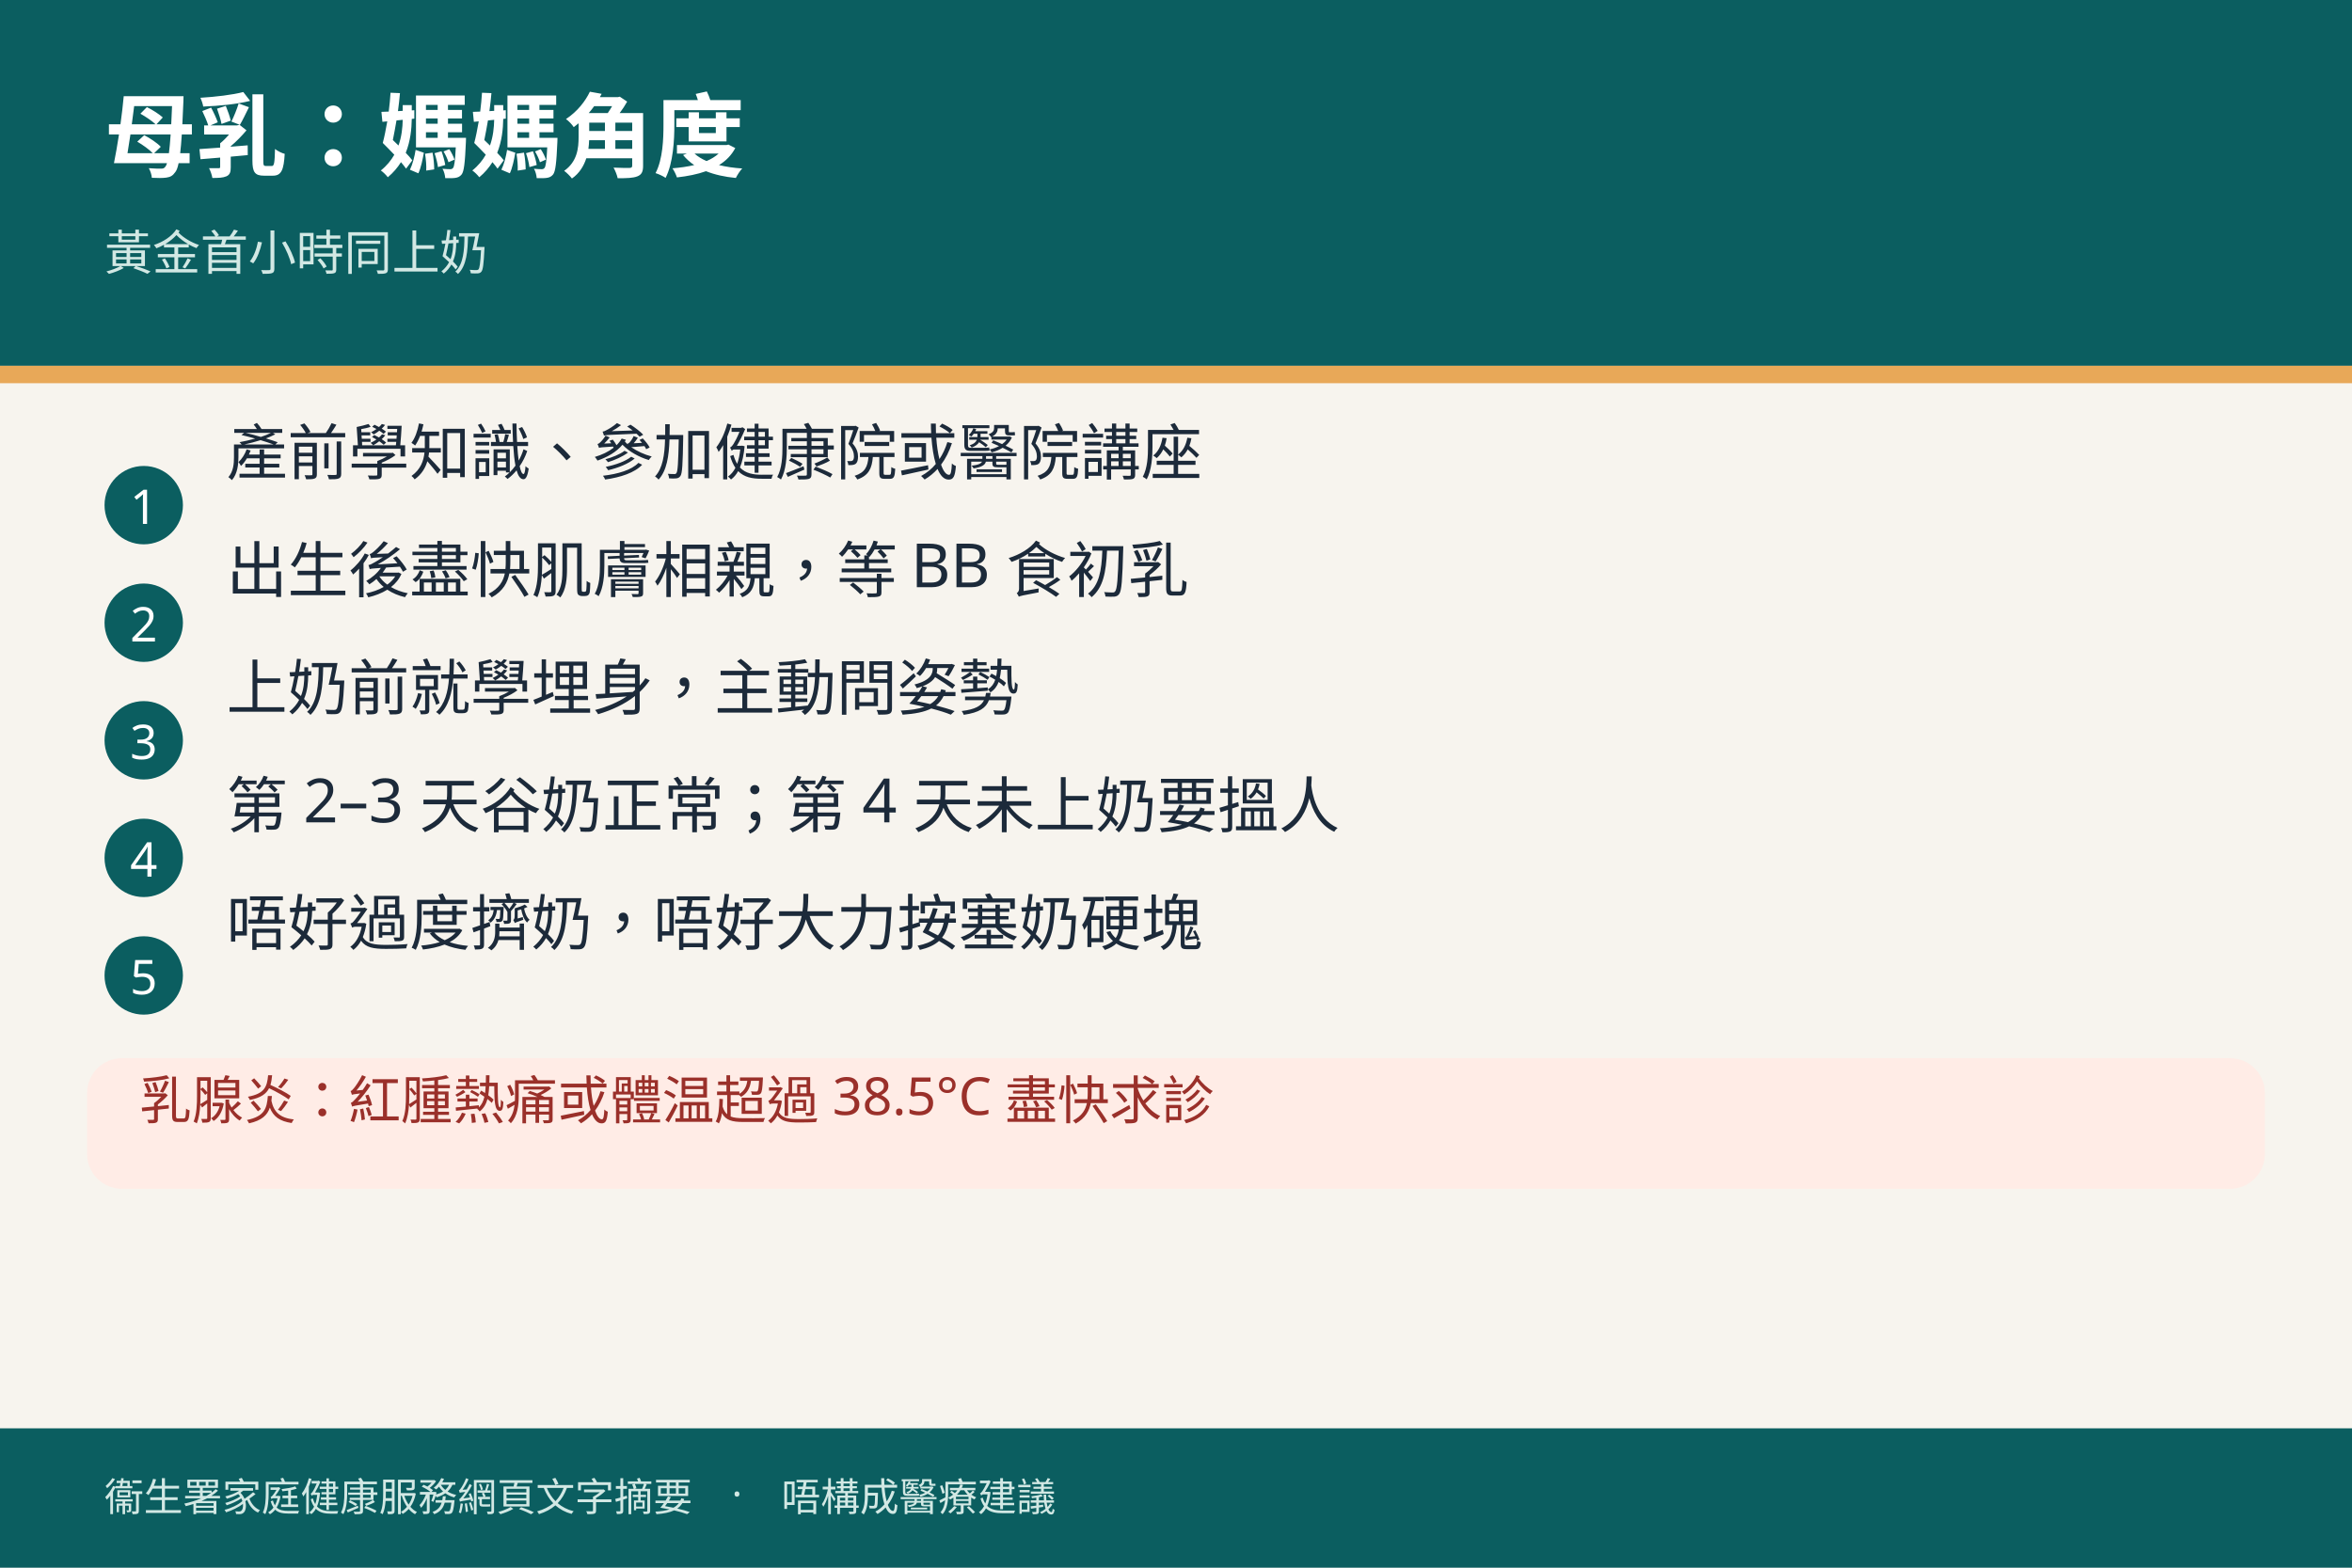
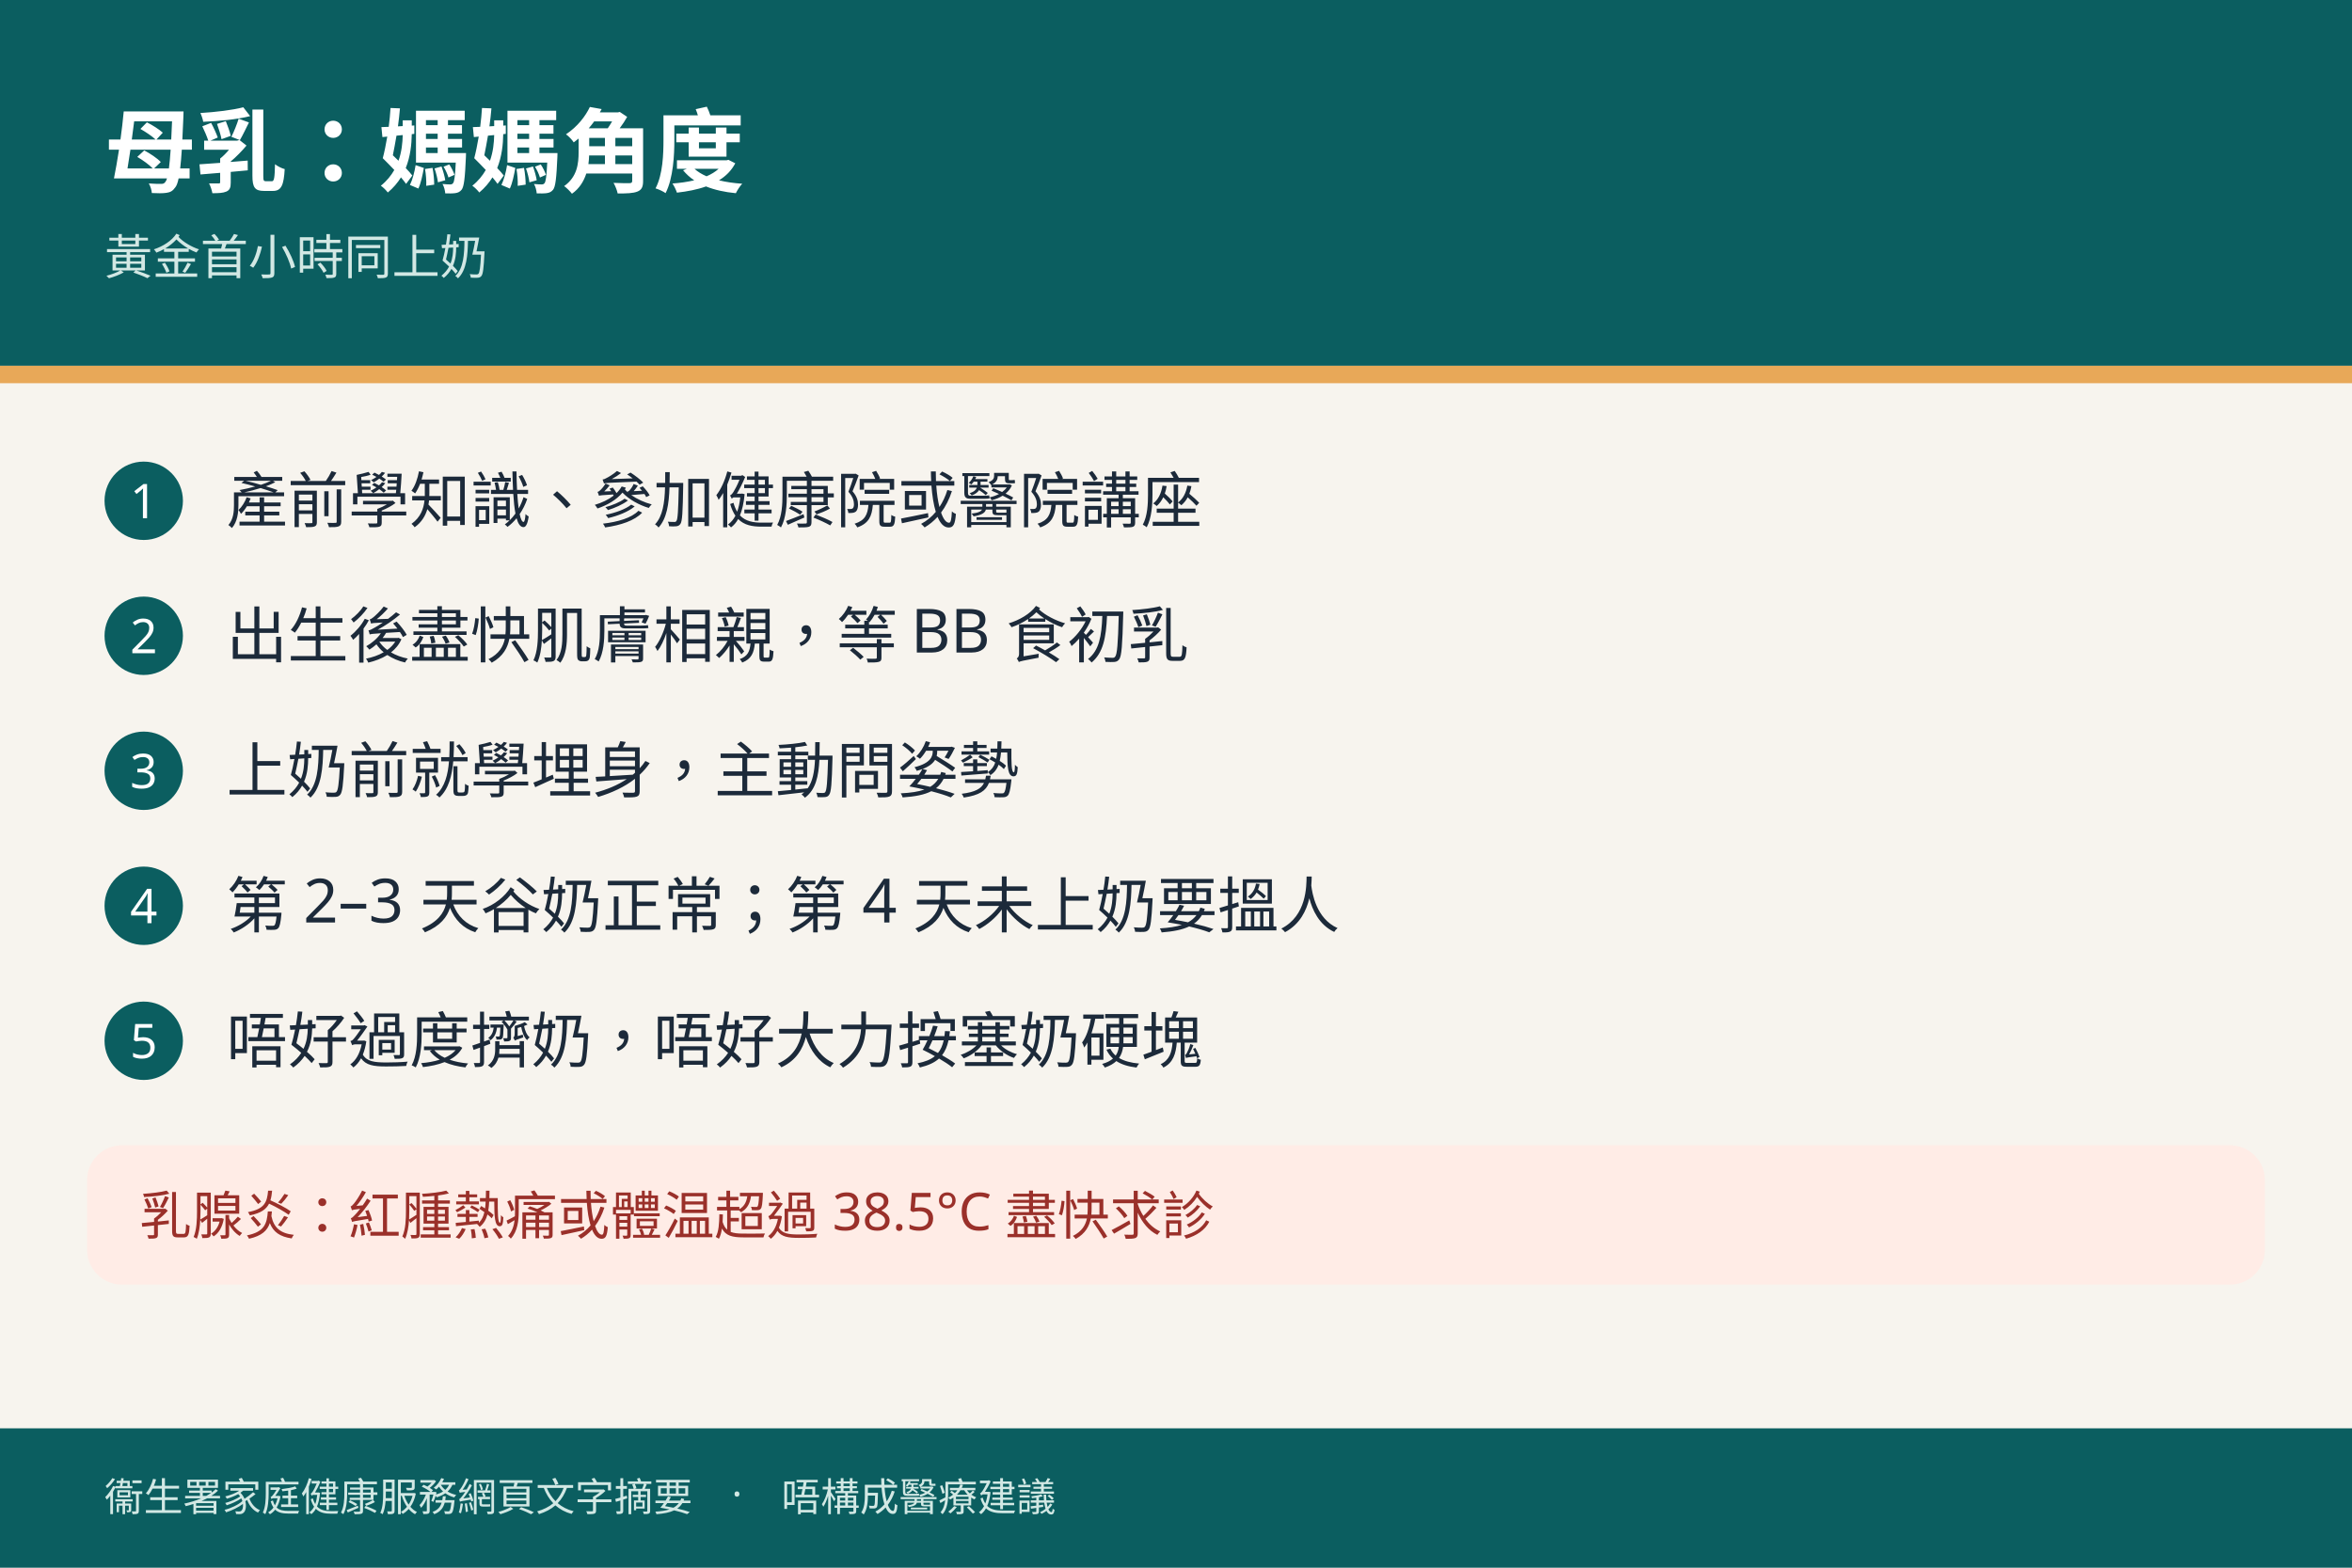
<svg xmlns="http://www.w3.org/2000/svg" viewBox="0 0 1080 720" width="100%" role="img" xml:lang="zh-Hant-HK">
  <style>text{font-family:"PingFang HK","Heiti TC","Noto Sans TC","Hiragino Sans CNS",sans-serif}</style>
  <rect width="1080" height="720" fill="#f7f4ee" />
  <rect width="1080" height="168" fill="#0b5e60" />
  <rect y="168" width="1080" height="8" fill="#e8a858" />
-   <text x="48" y="78" fill="#ffffff" font-size="42" font-weight="600">母乳：媽媽角度</text>
-   <text x="48" y="124" fill="#d2e8e4" font-size="22">黃金首小時同上奶</text>
-   <circle cx="66" cy="232" r="18" fill="#0b5e60" />
-   <text x="66" y="233" fill="#ffffff" font-size="22" text-anchor="middle" dominant-baseline="middle">1</text>
-   <text x="104" y="218" fill="#1c2a3a" font-size="28">產前學知識、參加健康院或醫院講座</text>
-   <circle cx="66" cy="286" r="18" fill="#0b5e60" />
-   <text x="66" y="287" fill="#ffffff" font-size="22" text-anchor="middle" dominant-baseline="middle">2</text>
-   <text x="104" y="272" fill="#1c2a3a" font-size="28">出生後盡快肌膚相親，等 BB 食初乳</text>
-   <circle cx="66" cy="340" r="18" fill="#0b5e60" />
-   <text x="66" y="341" fill="#ffffff" font-size="22" text-anchor="middle" dominant-baseline="middle">3</text>
-   <text x="104" y="326" fill="#1c2a3a" font-size="28">上奶前就學埋身，主動問姿勢</text>
-   <circle cx="66" cy="394" r="18" fill="#0b5e60" />
-   <text x="66" y="395" fill="#ffffff" font-size="22" text-anchor="middle" dominant-baseline="middle">4</text>
-   <text x="104" y="380" fill="#1c2a3a" font-size="28">第 2–3 天谷奶正常；第 4 天未上奶要搵人</text>
-   <circle cx="66" cy="448" r="18" fill="#0b5e60" />
-   <text x="66" y="449" fill="#ffffff" font-size="22" text-anchor="middle" dominant-baseline="middle">5</text>
-   <text x="104" y="434" fill="#1c2a3a" font-size="28">唔好過度擠奶，唔好大力按塞奶硬塊</text>
-   <rect x="40" y="486" width="1000" height="60" rx="16" fill="#ffece6" />
-   <text x="64" y="514" fill="#9a302a" font-size="24">乳腺炎：紅腫熱痛或體温超過 38.5°C 盡快求診</text>
+   <text x="48" y="70" dy="15" fill="#ffffff" font-size="42" font-weight="600">母乳：媽媽角度</text>
+   <text x="48" y="118" dy="8" fill="#d2e8e4" font-size="22">黃金首小時同上奶</text>
+   <circle cx="66" cy="230" r="18" fill="#0b5e60" />
+   <text x="66" y="230" dy="8" fill="#ffffff" font-size="22" text-anchor="middle">1</text>
+   <text x="104" y="230" dy="10" fill="#1c2a3a" font-size="28">產前學知識、參加健康院或醫院講座</text>
+   <circle cx="66" cy="292" r="18" fill="#0b5e60" />
+   <text x="66" y="292" dy="8" fill="#ffffff" font-size="22" text-anchor="middle">2</text>
+   <text x="104" y="292" dy="10" fill="#1c2a3a" font-size="28">出生後盡快肌膚相親，等 BB 食初乳</text>
+   <circle cx="66" cy="354" r="18" fill="#0b5e60" />
+   <text x="66" y="354" dy="8" fill="#ffffff" font-size="22" text-anchor="middle">3</text>
+   <text x="104" y="354" dy="10" fill="#1c2a3a" font-size="28">上奶前就學埋身，主動問姿勢</text>
+   <circle cx="66" cy="416" r="18" fill="#0b5e60" />
+   <text x="66" y="416" dy="8" fill="#ffffff" font-size="22" text-anchor="middle">4</text>
+   <text x="104" y="416" dy="10" fill="#1c2a3a" font-size="28">第 2–3 天谷奶正常；第 4 天未上奶要搵人</text>
+   <circle cx="66" cy="478" r="18" fill="#0b5e60" />
+   <text x="66" y="478" dy="8" fill="#ffffff" font-size="22" text-anchor="middle">5</text>
+   <text x="104" y="478" dy="10" fill="#1c2a3a" font-size="28">唔好過度擠奶，唔好大力按塞奶硬塊</text>
+   <rect x="40" y="526" width="1000" height="64" rx="16" fill="#ffece6" />
+   <text x="64" y="558.0" dy="9" fill="#9a302a" font-size="24">乳腺炎：紅腫熱痛或體温超過 38.5°C 盡快求診</text>
  <rect y="656" width="1080" height="64" fill="#0b5e60" />
-   <text x="48" y="694" fill="#d2e8e4" font-size="18">衞生署家庭健康服務網頁文字摘要　·　唔構成醫療建議</text>
+   <text x="48" y="688" dy="6" fill="#d2e8e4" font-size="18">衞生署家庭健康服務網頁文字摘要　·　唔構成醫療建議</text>
</svg>
